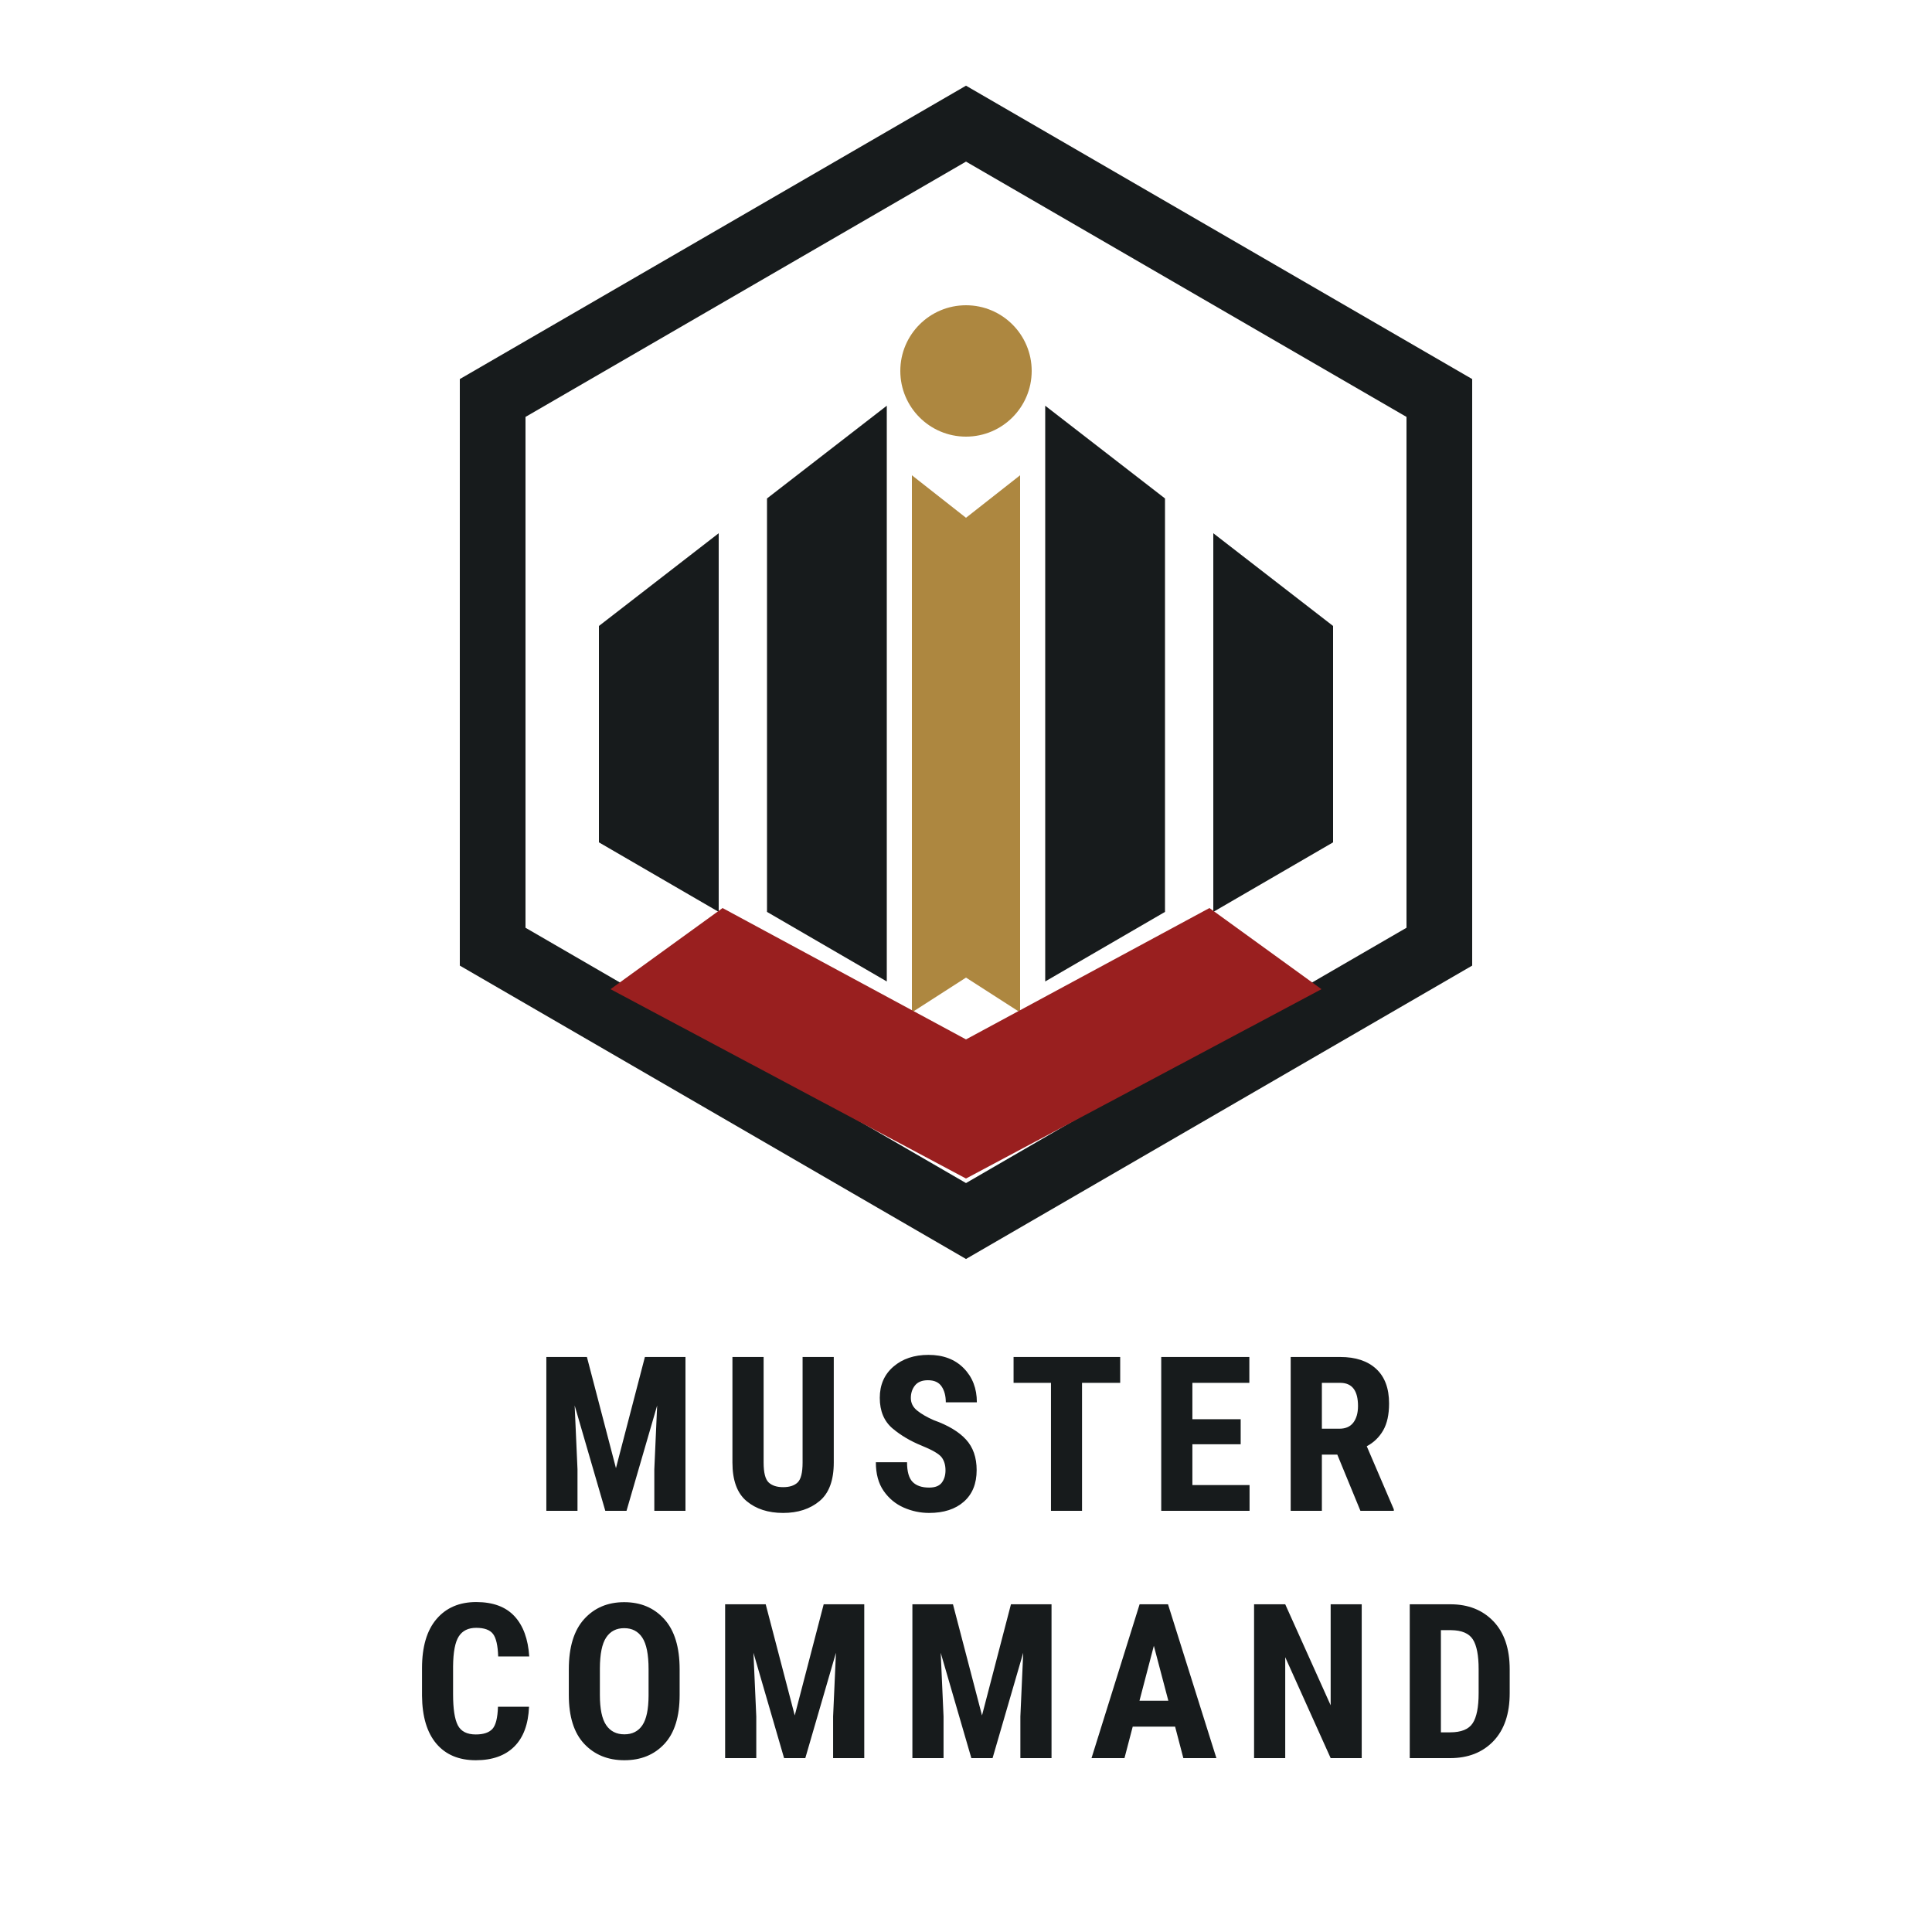
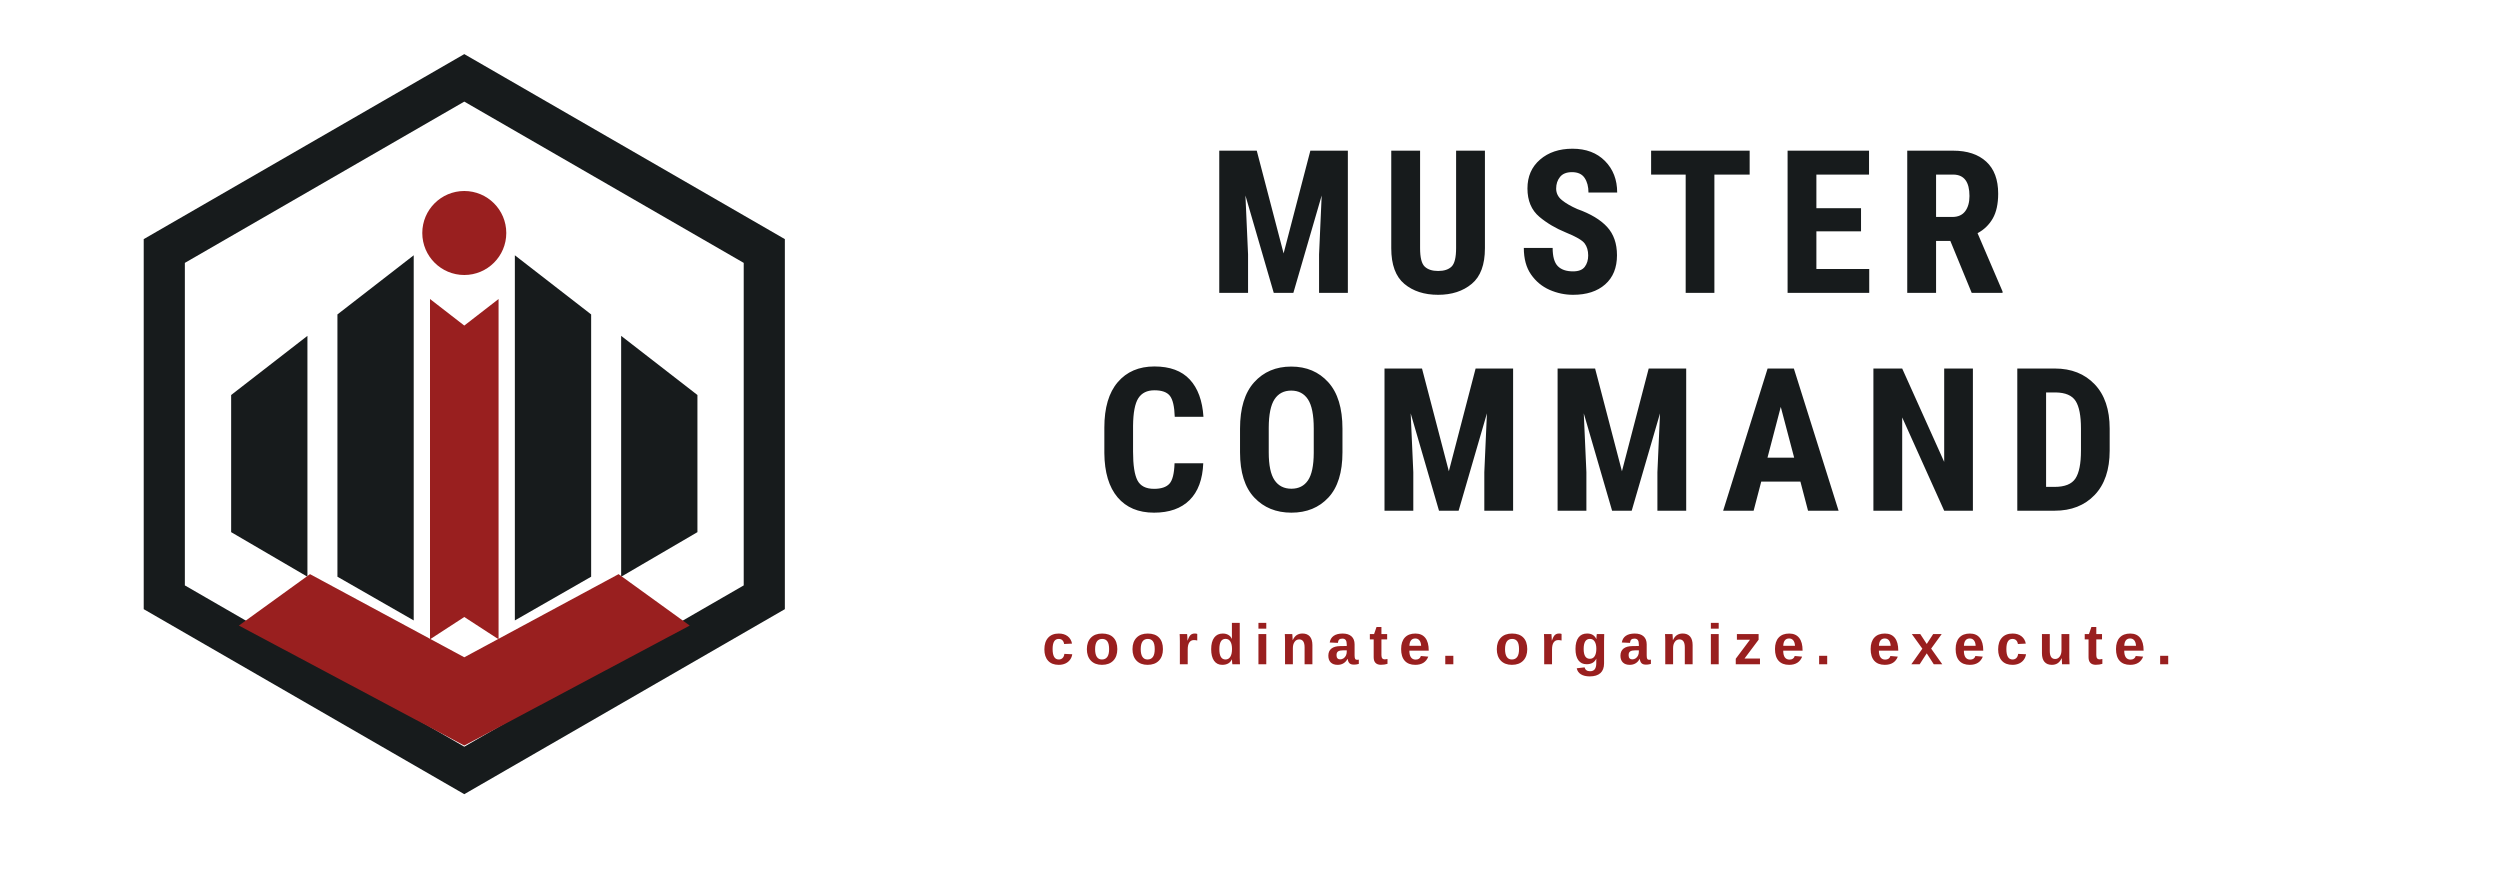
- <svg xmlns="http://www.w3.org/2000/svg" viewBox="0 0 1000 1000" role="img" aria-labelledby="title desc">
+ <svg xmlns="http://www.w3.org/2000/svg" viewBox="0 0 1400 500" role="img" aria-labelledby="title desc">
  <defs>
    <style>
      .wordmark {
        fill: #171b1c;
        font-family: "Arial Narrow", "Roboto Condensed", "DIN Condensed", sans-serif;
        font-size: 112px;
        font-stretch: condensed;
        font-weight: 800;
        letter-spacing: 12px;
        text-anchor: middle;
      }
+       .tagline {
+         fill: #991f1f;
+         font-family: Arial, sans-serif;
+         font-size: 32px;
+         font-weight: 700;
+         letter-spacing: 6px;
+         text-anchor: middle;
+       }
    </style>
  </defs>
-   <path d="M500 64 745 206v284L500 632 255 490V206Z" fill="none" stroke="#171b1c" stroke-width="34" stroke-linejoin="miter" />
-   <path d="M310 436V324l62-48v196Z" fill="#171b1c" />
-   <path d="M397 472V258l62-48v298Z" fill="#171b1c" />
-   <path d="M541 508V210l62 48v214Z" fill="#171b1c" />
-   <path d="M628 472V276l62 48v112Z" fill="#171b1c" />
-   <circle cx="500" cy="192" r="34" fill="#ad8740" />
-   <path d="M472 246 500 268l28-22v278l-28-18-28 18Z" fill="#ad8740" />
-   <path d="M316 512 500 610l184-98-58-42-126 68-126-68Z" fill="#991f1f" />
-   <text class="wordmark" x="500" y="782">MUSTER</text>
-   <text class="wordmark" x="500" y="910">COMMAND</text>
+   <g transform="translate(20 10) scale(.48)">
+     <path d="M500 70 850 272v404L500 878 150 676V272Z" fill="none" stroke="#171b1c" stroke-width="48" stroke-linejoin="miter" />
+     <path d="M228 600V440l89-69v281Z" fill="#171b1c" />
+     <path d="M352 652V346l89-69v426Z" fill="#171b1c" />
+     <path d="M559 703V277l89 69v306Z" fill="#171b1c" />
+     <path d="M683 652V371l89 69v160Z" fill="#171b1c" />
+     <circle cx="500" cy="251" r="49" fill="#991f1f" />
+     <path d="M460 328 500 359l40-31v397l-40-26-40 26Z" fill="#991f1f" />
+     <path d="M237 709 500 849l263-140-83-60-180 97-180-97Z" fill="#991f1f" />
+   </g>
+   <g text-anchor="middle">
+     <text class="wordmark" x="900" y="164">MUSTER</text>
+     <text class="wordmark" x="900" y="286">COMMAND</text>
+     <text class="tagline" x="900" y="372">coordinate. organize. execute.</text>
+   </g>
</svg>
